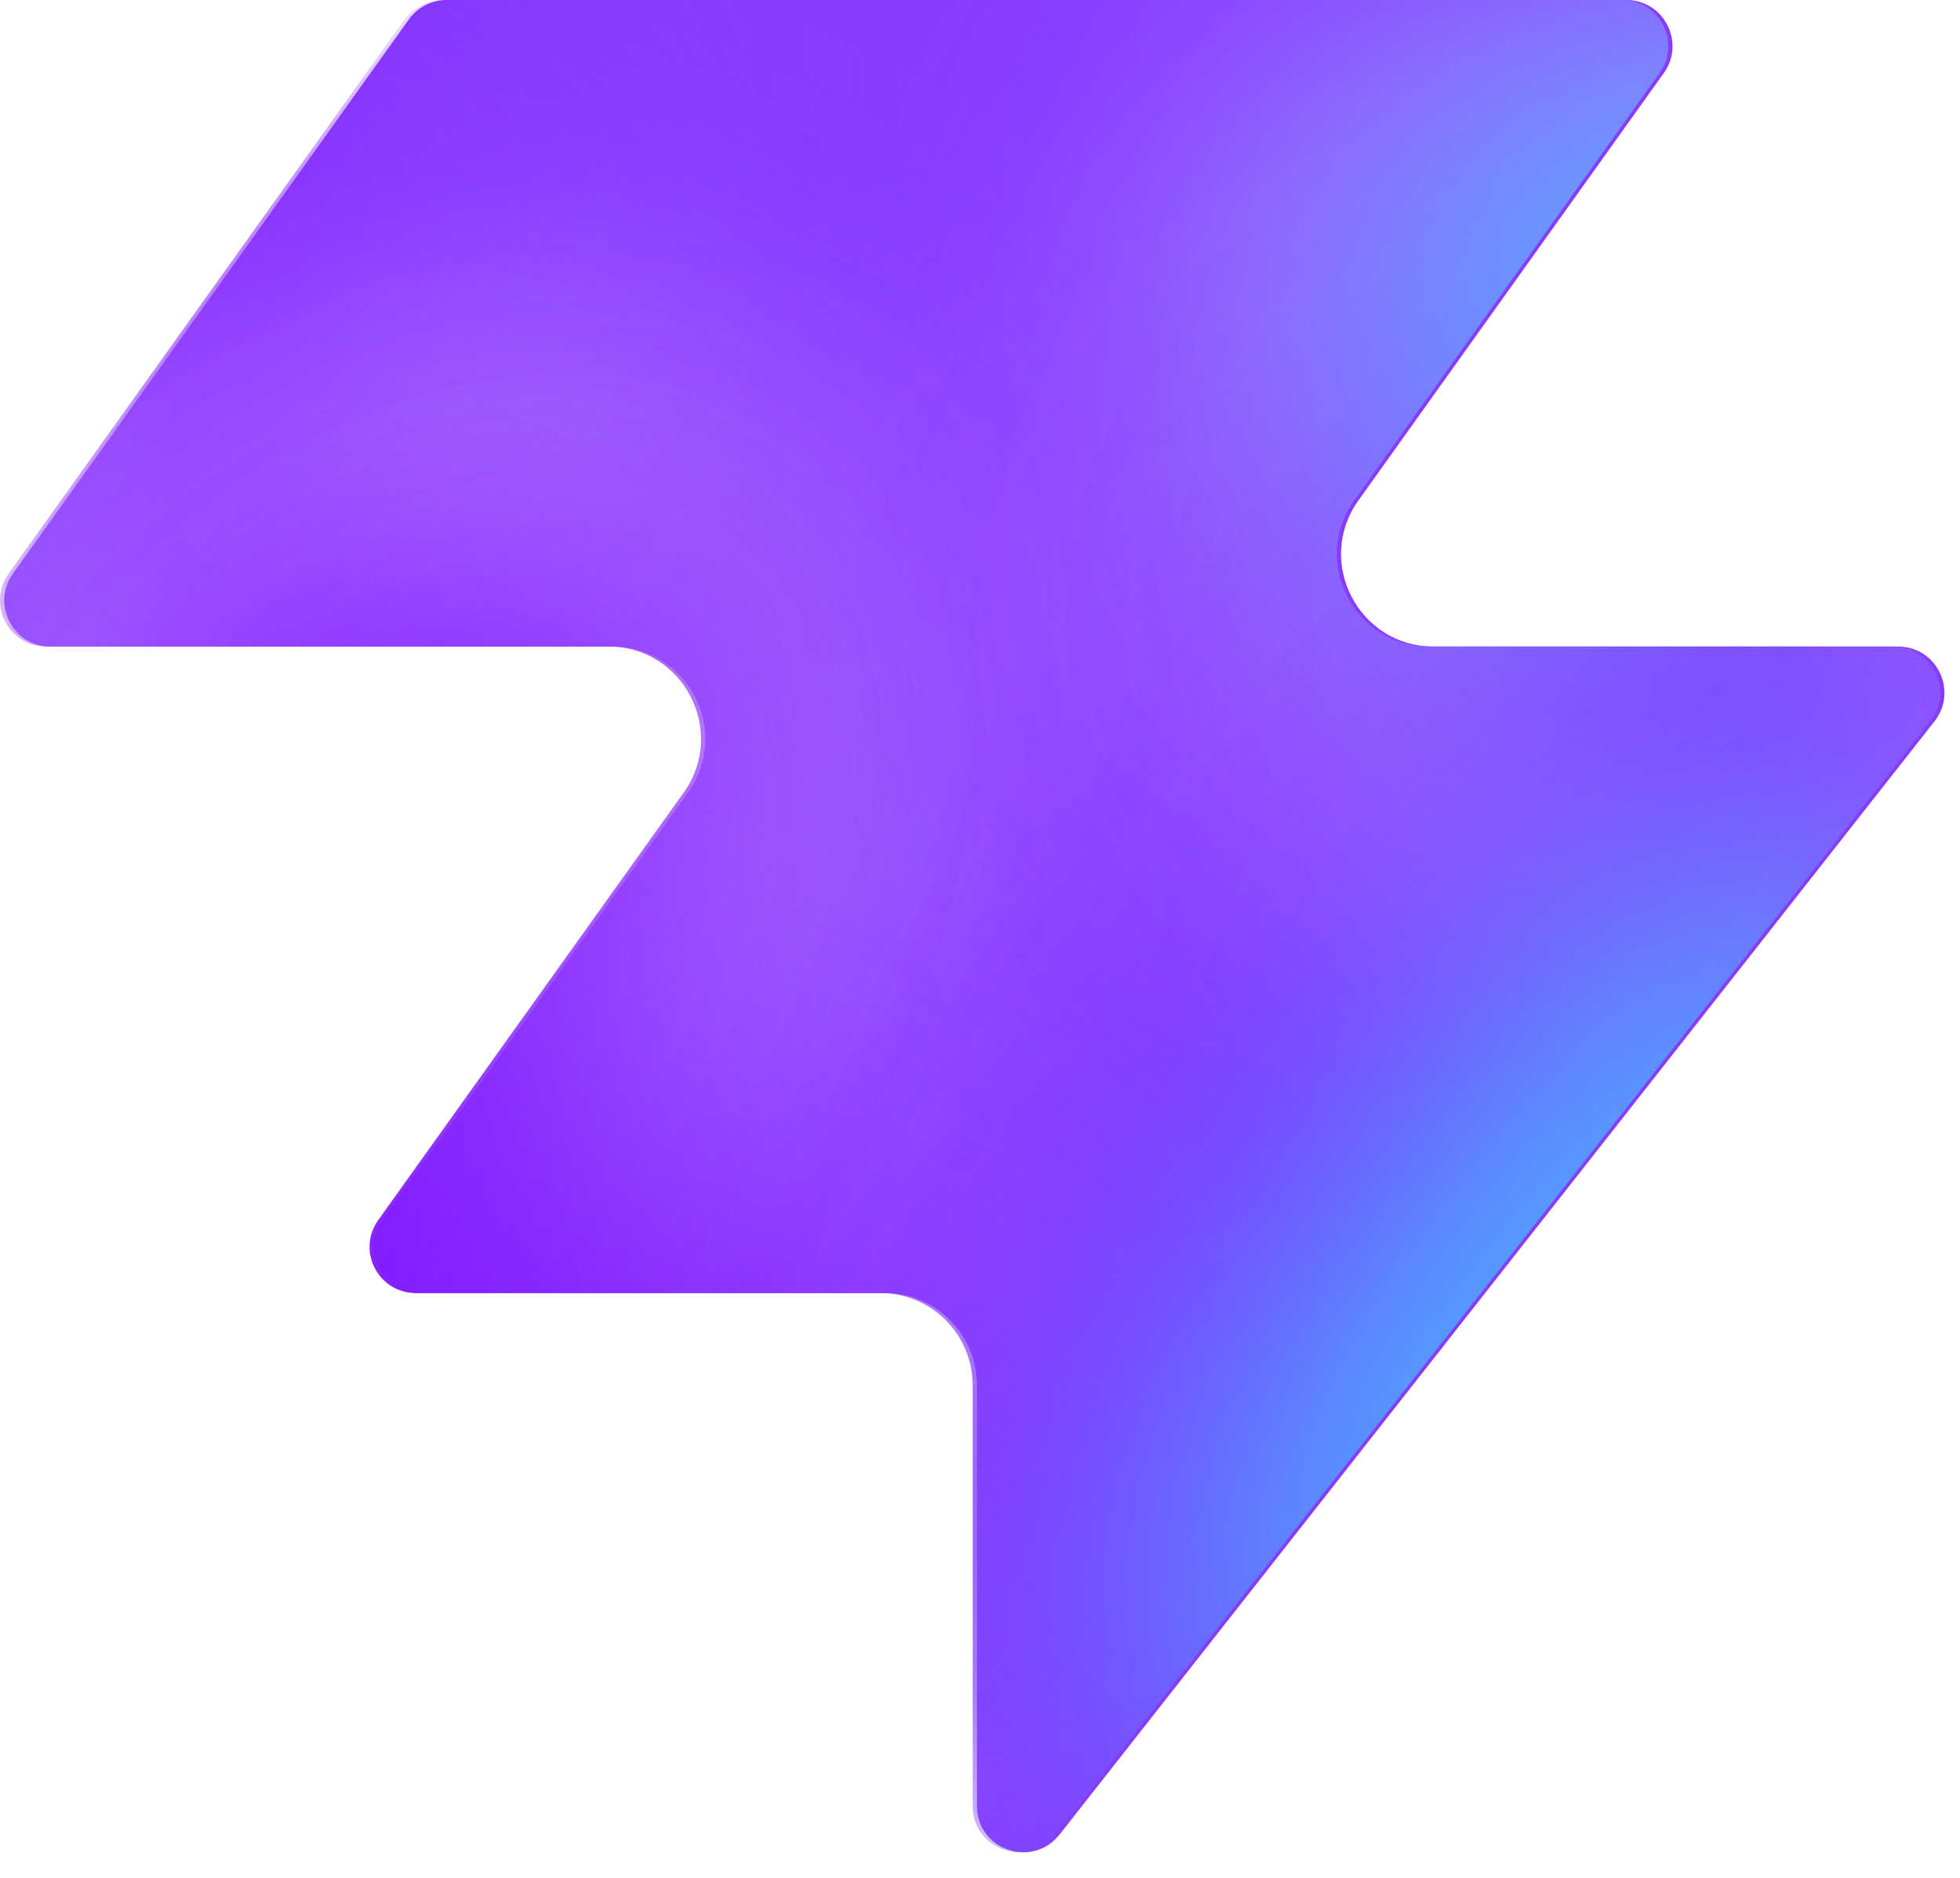
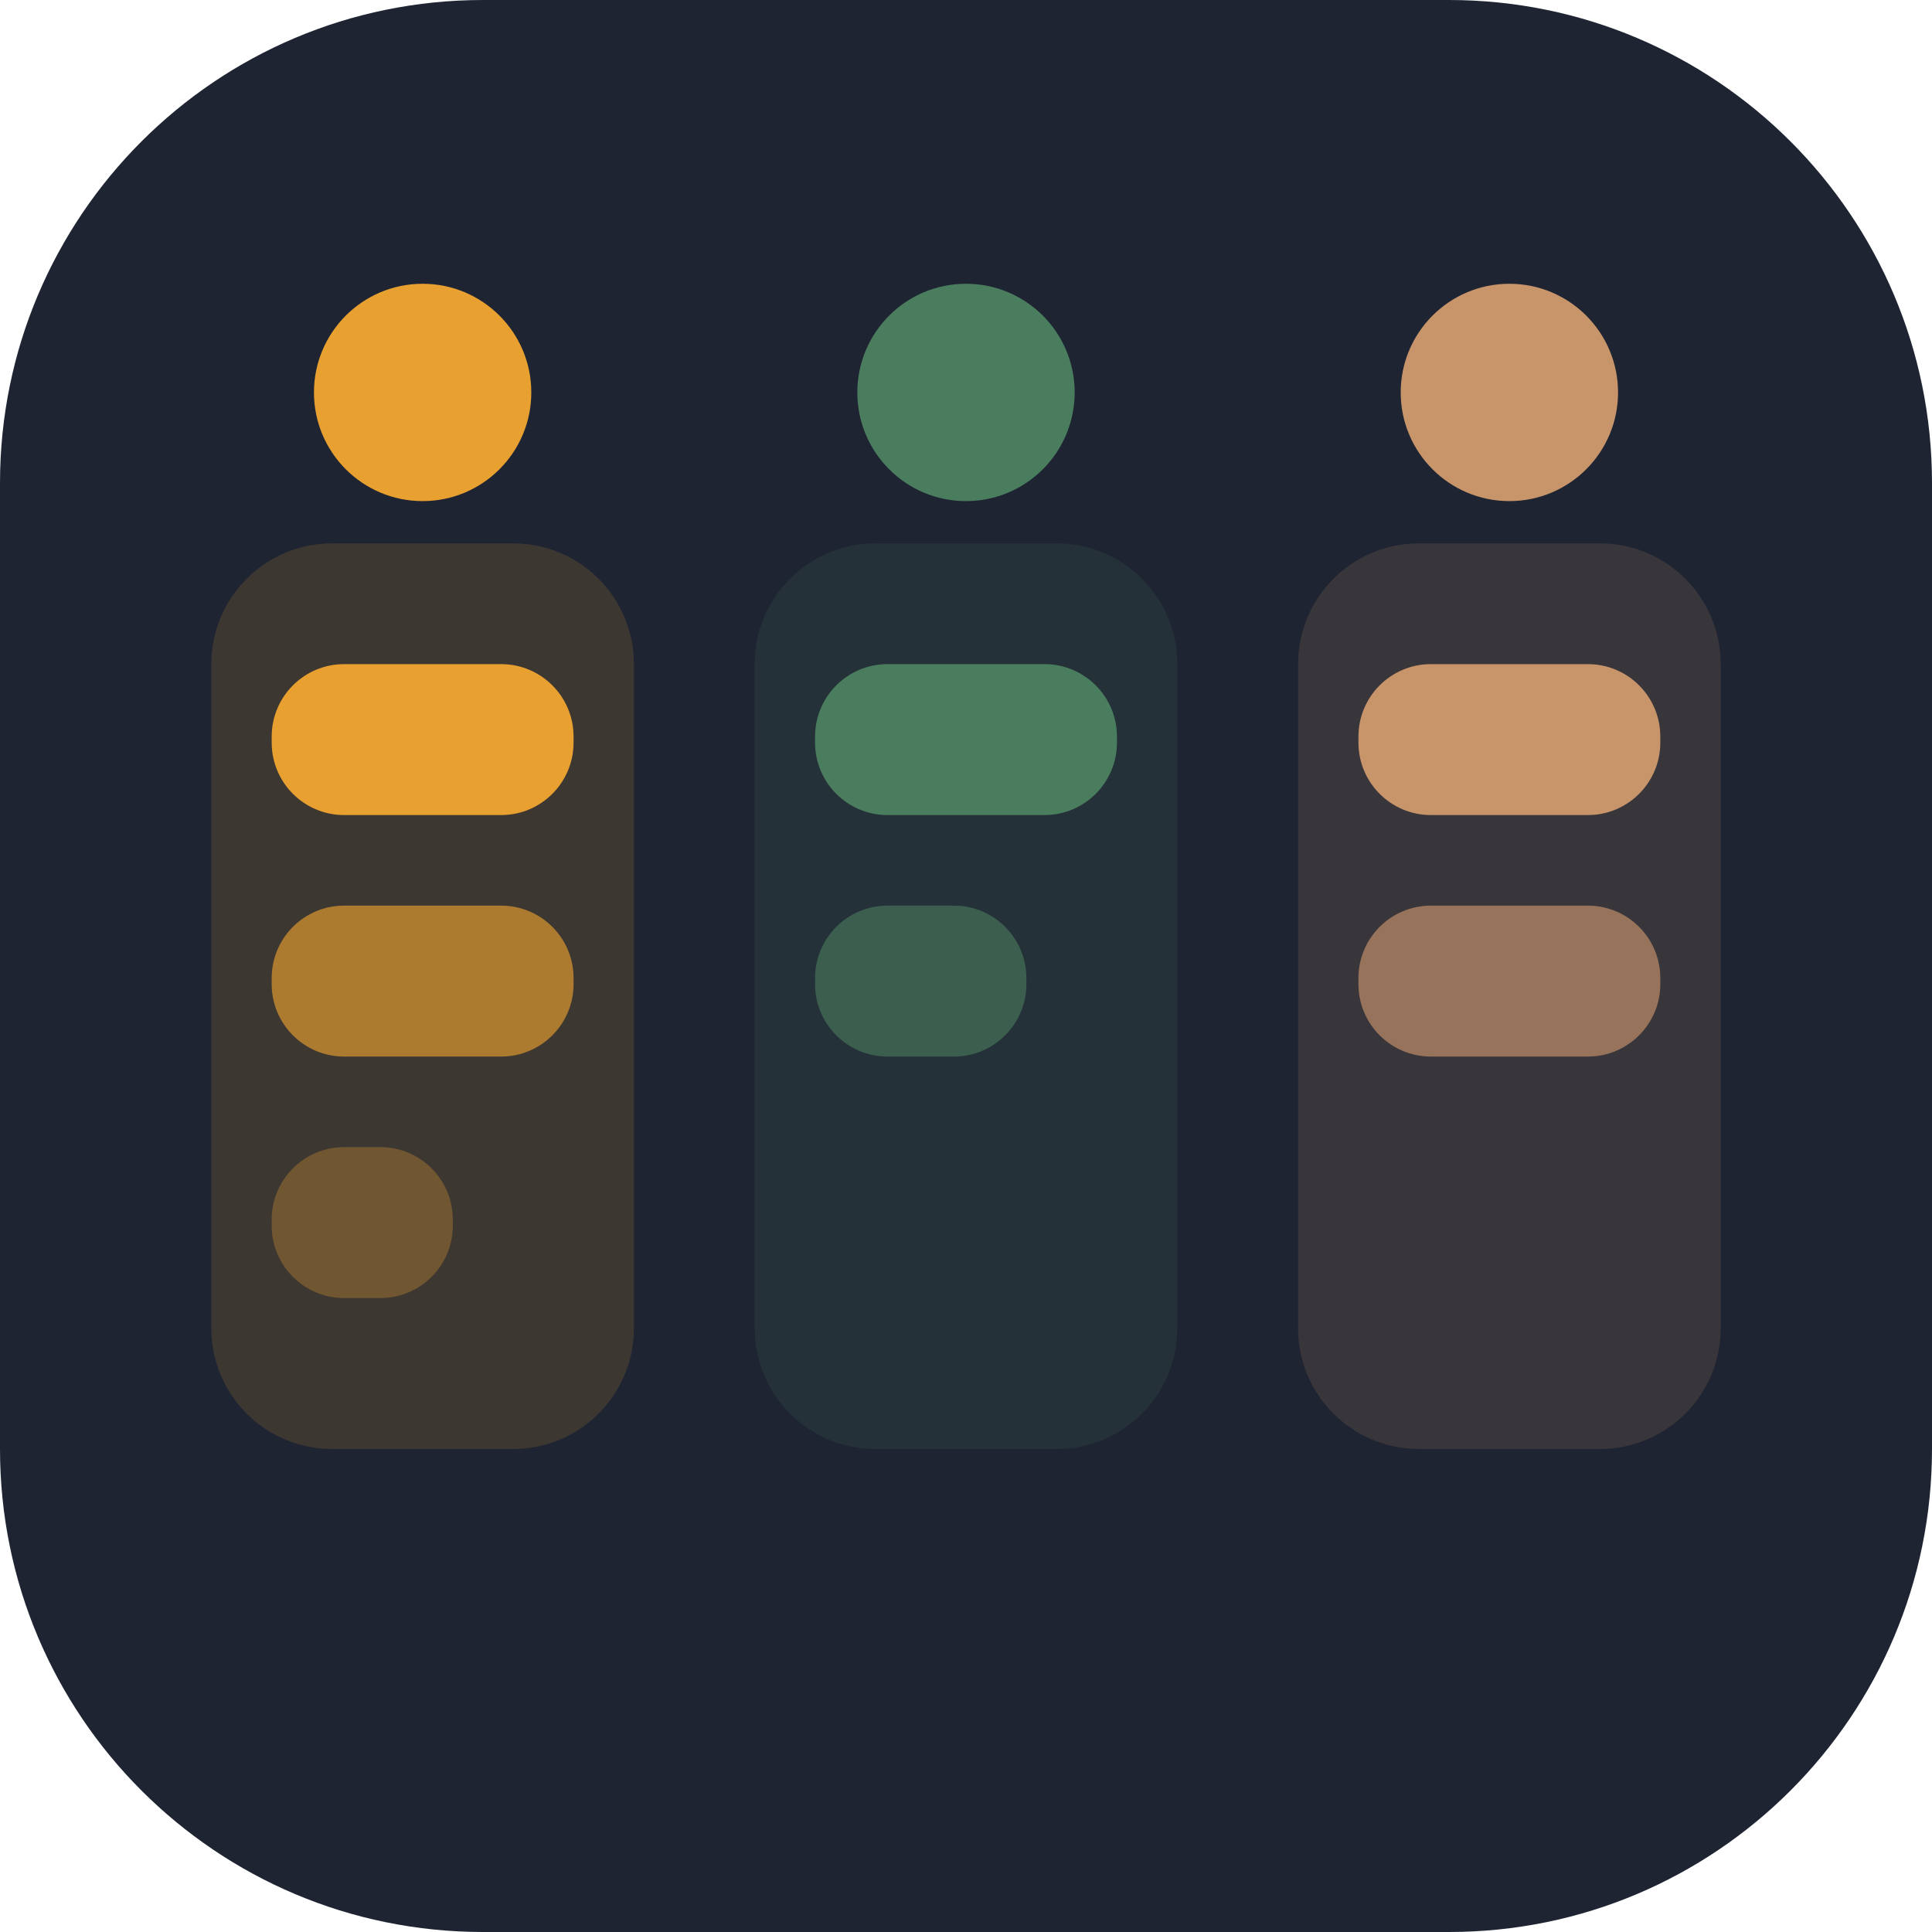
- <svg xmlns="http://www.w3.org/2000/svg" width="48" height="46" fill="none" viewBox="0 0 48 46">
-   <path fill="#863bff" d="M25.946 44.938c-.664.845-2.021.375-2.021-.698V33.937a2.26 2.26 0 0 0-2.262-2.262H10.287c-.92 0-1.456-1.04-.92-1.788l7.48-10.471c1.07-1.497 0-3.578-1.842-3.578H1.237c-.92 0-1.456-1.04-.92-1.788L10.013.474c.214-.297.556-.474.92-.474h28.894c.92 0 1.456 1.04.92 1.788l-7.48 10.471c-1.07 1.498 0 3.579 1.842 3.579h11.377c.943 0 1.473 1.088.89 1.83L25.947 44.94z" style="fill:#863bff;fill:color(display-p3 .525 .23 1);fill-opacity:1" />
-   <mask id="a" width="48" height="46" x="0" y="0" maskUnits="userSpaceOnUse" style="mask-type:alpha">
-     <path fill="#000" d="M25.842 44.938c-.664.844-2.021.375-2.021-.698V33.937a2.26 2.26 0 0 0-2.262-2.262H10.183c-.92 0-1.456-1.04-.92-1.788l7.48-10.471c1.07-1.498 0-3.579-1.842-3.579H1.133c-.92 0-1.456-1.04-.92-1.787L9.91.473c.214-.297.556-.474.92-.474h28.894c.92 0 1.456 1.04.92 1.788l-7.48 10.471c-1.07 1.498 0 3.578 1.842 3.578h11.377c.943 0 1.473 1.088.89 1.832L25.843 44.94z" style="fill:#000;fill-opacity:1" />
-   </mask>
-   <g mask="url(#a)">
-     <g filter="url(#b)">
-       <ellipse cx="5.508" cy="14.704" fill="#ede6ff" rx="5.508" ry="14.704" style="fill:#ede6ff;fill:color(display-p3 .927 .903 1);fill-opacity:1" transform="matrix(.00324 1 1 -.00324 -4.47 31.516)" />
-     </g>
-     <g filter="url(#c)">
-       <ellipse cx="10.399" cy="29.851" fill="#ede6ff" rx="10.399" ry="29.851" style="fill:#ede6ff;fill:color(display-p3 .927 .903 1);fill-opacity:1" transform="matrix(.00324 1 1 -.00324 -39.328 7.883)" />
-     </g>
-     <g filter="url(#d)">
-       <ellipse cx="5.508" cy="30.487" fill="#7e14ff" rx="5.508" ry="30.487" style="fill:#7e14ff;fill:color(display-p3 .492 .077 1);fill-opacity:1" transform="rotate(89.814 -25.913 -14.639)scale(1 -1)" />
-     </g>
-     <g filter="url(#e)">
-       <ellipse cx="5.508" cy="30.599" fill="#7e14ff" rx="5.508" ry="30.599" style="fill:#7e14ff;fill:color(display-p3 .492 .077 1);fill-opacity:1" transform="rotate(89.814 -32.644 -3.334)scale(1 -1)" />
-     </g>
-     <g filter="url(#f)">
-       <ellipse cx="5.508" cy="30.599" fill="#7e14ff" rx="5.508" ry="30.599" style="fill:#7e14ff;fill:color(display-p3 .492 .077 1);fill-opacity:1" transform="matrix(.00324 1 1 -.00324 -34.34 30.47)" />
-     </g>
-     <g filter="url(#g)">
-       <ellipse cx="14.072" cy="22.078" fill="#ede6ff" rx="14.072" ry="22.078" style="fill:#ede6ff;fill:color(display-p3 .927 .903 1);fill-opacity:1" transform="rotate(93.35 24.506 48.493)scale(-1 1)" />
-     </g>
-     <g filter="url(#h)">
-       <ellipse cx="3.47" cy="21.501" fill="#7e14ff" rx="3.47" ry="21.501" style="fill:#7e14ff;fill:color(display-p3 .492 .077 1);fill-opacity:1" transform="rotate(89.009 28.708 47.59)scale(-1 1)" />
-     </g>
-     <g filter="url(#i)">
-       <ellipse cx="3.47" cy="21.501" fill="#7e14ff" rx="3.47" ry="21.501" style="fill:#7e14ff;fill:color(display-p3 .492 .077 1);fill-opacity:1" transform="rotate(89.009 28.708 47.59)scale(-1 1)" />
-     </g>
-     <g filter="url(#j)">
-       <ellipse cx=".387" cy="8.972" fill="#7e14ff" rx="4.407" ry="29.108" style="fill:#7e14ff;fill:color(display-p3 .492 .077 1);fill-opacity:1" transform="rotate(39.51 .387 8.972)" />
-     </g>
-     <g filter="url(#k)">
-       <ellipse cx="47.523" cy="-6.092" fill="#7e14ff" rx="4.407" ry="29.108" style="fill:#7e14ff;fill:color(display-p3 .492 .077 1);fill-opacity:1" transform="rotate(37.892 47.523 -6.092)" />
-     </g>
-     <g filter="url(#l)">
-       <ellipse cx="41.412" cy="6.333" fill="#47bfff" rx="5.971" ry="9.665" style="fill:#47bfff;fill:color(display-p3 .28 .748 1);fill-opacity:1" transform="rotate(37.892 41.412 6.333)" />
-     </g>
-     <g filter="url(#m)">
-       <ellipse cx="-1.879" cy="38.332" fill="#7e14ff" rx="4.407" ry="29.108" style="fill:#7e14ff;fill:color(display-p3 .492 .077 1);fill-opacity:1" transform="rotate(37.892 -1.88 38.332)" />
-     </g>
-     <g filter="url(#n)">
-       <ellipse cx="-1.879" cy="38.332" fill="#7e14ff" rx="4.407" ry="29.108" style="fill:#7e14ff;fill:color(display-p3 .492 .077 1);fill-opacity:1" transform="rotate(37.892 -1.88 38.332)" />
-     </g>
-     <g filter="url(#o)">
-       <ellipse cx="35.651" cy="29.907" fill="#7e14ff" rx="4.407" ry="29.108" style="fill:#7e14ff;fill:color(display-p3 .492 .077 1);fill-opacity:1" transform="rotate(37.892 35.651 29.907)" />
-     </g>
-     <g filter="url(#p)">
-       <ellipse cx="38.418" cy="32.4" fill="#47bfff" rx="5.971" ry="15.297" style="fill:#47bfff;fill:color(display-p3 .28 .748 1);fill-opacity:1" transform="rotate(37.892 38.418 32.4)" />
-     </g>
-   </g>
-   <defs>
-     <filter id="b" width="60.045" height="41.654" x="-19.77" y="16.149" color-interpolation-filters="sRGB" filterUnits="userSpaceOnUse">
-       <feFlood flood-opacity="0" result="BackgroundImageFix" />
-       <feBlend in="SourceGraphic" in2="BackgroundImageFix" result="shape" />
-       <feGaussianBlur result="effect1_foregroundBlur_2002_17158" stdDeviation="7.659" />
-     </filter>
-     <filter id="c" width="90.34" height="51.437" x="-54.613" y="-7.533" color-interpolation-filters="sRGB" filterUnits="userSpaceOnUse">
-       <feFlood flood-opacity="0" result="BackgroundImageFix" />
-       <feBlend in="SourceGraphic" in2="BackgroundImageFix" result="shape" />
-       <feGaussianBlur result="effect1_foregroundBlur_2002_17158" stdDeviation="7.659" />
-     </filter>
-     <filter id="d" width="79.355" height="29.4" x="-49.64" y="2.03" color-interpolation-filters="sRGB" filterUnits="userSpaceOnUse">
-       <feFlood flood-opacity="0" result="BackgroundImageFix" />
-       <feBlend in="SourceGraphic" in2="BackgroundImageFix" result="shape" />
-       <feGaussianBlur result="effect1_foregroundBlur_2002_17158" stdDeviation="4.596" />
-     </filter>
-     <filter id="e" width="79.579" height="29.4" x="-45.045" y="20.029" color-interpolation-filters="sRGB" filterUnits="userSpaceOnUse">
-       <feFlood flood-opacity="0" result="BackgroundImageFix" />
-       <feBlend in="SourceGraphic" in2="BackgroundImageFix" result="shape" />
-       <feGaussianBlur result="effect1_foregroundBlur_2002_17158" stdDeviation="4.596" />
-     </filter>
-     <filter id="f" width="79.579" height="29.4" x="-43.513" y="21.178" color-interpolation-filters="sRGB" filterUnits="userSpaceOnUse">
-       <feFlood flood-opacity="0" result="BackgroundImageFix" />
-       <feBlend in="SourceGraphic" in2="BackgroundImageFix" result="shape" />
-       <feGaussianBlur result="effect1_foregroundBlur_2002_17158" stdDeviation="4.596" />
-     </filter>
-     <filter id="g" width="74.749" height="58.852" x="15.756" y="-17.901" color-interpolation-filters="sRGB" filterUnits="userSpaceOnUse">
-       <feFlood flood-opacity="0" result="BackgroundImageFix" />
-       <feBlend in="SourceGraphic" in2="BackgroundImageFix" result="shape" />
-       <feGaussianBlur result="effect1_foregroundBlur_2002_17158" stdDeviation="7.659" />
-     </filter>
-     <filter id="h" width="61.377" height="25.362" x="23.548" y="2.284" color-interpolation-filters="sRGB" filterUnits="userSpaceOnUse">
-       <feFlood flood-opacity="0" result="BackgroundImageFix" />
-       <feBlend in="SourceGraphic" in2="BackgroundImageFix" result="shape" />
-       <feGaussianBlur result="effect1_foregroundBlur_2002_17158" stdDeviation="4.596" />
-     </filter>
-     <filter id="i" width="61.377" height="25.362" x="23.548" y="2.284" color-interpolation-filters="sRGB" filterUnits="userSpaceOnUse">
-       <feFlood flood-opacity="0" result="BackgroundImageFix" />
-       <feBlend in="SourceGraphic" in2="BackgroundImageFix" result="shape" />
-       <feGaussianBlur result="effect1_foregroundBlur_2002_17158" stdDeviation="4.596" />
-     </filter>
-     <filter id="j" width="56.045" height="63.649" x="-27.636" y="-22.853" color-interpolation-filters="sRGB" filterUnits="userSpaceOnUse">
-       <feFlood flood-opacity="0" result="BackgroundImageFix" />
-       <feBlend in="SourceGraphic" in2="BackgroundImageFix" result="shape" />
-       <feGaussianBlur result="effect1_foregroundBlur_2002_17158" stdDeviation="4.596" />
-     </filter>
-     <filter id="k" width="54.814" height="64.646" x="20.116" y="-38.415" color-interpolation-filters="sRGB" filterUnits="userSpaceOnUse">
-       <feFlood flood-opacity="0" result="BackgroundImageFix" />
-       <feBlend in="SourceGraphic" in2="BackgroundImageFix" result="shape" />
-       <feGaussianBlur result="effect1_foregroundBlur_2002_17158" stdDeviation="4.596" />
-     </filter>
-     <filter id="l" width="33.541" height="35.313" x="24.641" y="-11.323" color-interpolation-filters="sRGB" filterUnits="userSpaceOnUse">
-       <feFlood flood-opacity="0" result="BackgroundImageFix" />
-       <feBlend in="SourceGraphic" in2="BackgroundImageFix" result="shape" />
-       <feGaussianBlur result="effect1_foregroundBlur_2002_17158" stdDeviation="4.596" />
-     </filter>
-     <filter id="m" width="54.814" height="64.646" x="-29.286" y="6.009" color-interpolation-filters="sRGB" filterUnits="userSpaceOnUse">
-       <feFlood flood-opacity="0" result="BackgroundImageFix" />
-       <feBlend in="SourceGraphic" in2="BackgroundImageFix" result="shape" />
-       <feGaussianBlur result="effect1_foregroundBlur_2002_17158" stdDeviation="4.596" />
-     </filter>
-     <filter id="n" width="54.814" height="64.646" x="-29.286" y="6.009" color-interpolation-filters="sRGB" filterUnits="userSpaceOnUse">
-       <feFlood flood-opacity="0" result="BackgroundImageFix" />
-       <feBlend in="SourceGraphic" in2="BackgroundImageFix" result="shape" />
-       <feGaussianBlur result="effect1_foregroundBlur_2002_17158" stdDeviation="4.596" />
-     </filter>
-     <filter id="o" width="54.814" height="64.646" x="8.244" y="-2.416" color-interpolation-filters="sRGB" filterUnits="userSpaceOnUse">
-       <feFlood flood-opacity="0" result="BackgroundImageFix" />
-       <feBlend in="SourceGraphic" in2="BackgroundImageFix" result="shape" />
-       <feGaussianBlur result="effect1_foregroundBlur_2002_17158" stdDeviation="4.596" />
-     </filter>
-     <filter id="p" width="39.409" height="43.623" x="18.713" y="10.588" color-interpolation-filters="sRGB" filterUnits="userSpaceOnUse">
-       <feFlood flood-opacity="0" result="BackgroundImageFix" />
-       <feBlend in="SourceGraphic" in2="BackgroundImageFix" result="shape" />
-       <feGaussianBlur result="effect1_foregroundBlur_2002_17158" stdDeviation="4.596" />
-     </filter>
-   </defs>
+ <svg xmlns="http://www.w3.org/2000/svg" viewBox="0 0 32 32">
+   <rect width="32" height="32" rx="8" fill="#1E2432" />
+   <rect x="3.5" y="9" width="7" height="15" rx="2" fill="#E8A030" opacity="0.15" />
+   <rect x="12.5" y="9" width="7" height="15" rx="2" fill="#4A7C5E" opacity="0.15" />
+   <rect x="21.5" y="9" width="7" height="15" rx="2" fill="#C8956A" opacity="0.15" />
+   <circle cx="7" cy="6.5" r="1.8" fill="#E8A030" />
+   <circle cx="16" cy="6.5" r="1.8" fill="#4A7C5E" />
+   <circle cx="25" cy="6.5" r="1.8" fill="#C8956A" />
+   <rect x="4.5" y="11" width="5" height="2.5" rx="1.2" fill="#E8A030" />
+   <rect x="4.5" y="15" width="5" height="2.5" rx="1.2" fill="#E8A030" opacity="0.65" />
+   <rect x="4.5" y="19" width="3" height="2.5" rx="1.2" fill="#E8A030" opacity="0.3" />
+   <rect x="13.5" y="11" width="5" height="2.5" rx="1.2" fill="#4A7C5E" />
+   <rect x="13.5" y="15" width="3.5" height="2.5" rx="1.2" fill="#4A7C5E" opacity="0.6" />
+   <rect x="22.5" y="11" width="5" height="2.5" rx="1.2" fill="#C8956A" />
+   <rect x="22.5" y="15" width="5" height="2.5" rx="1.2" fill="#C8956A" opacity="0.65" />
</svg>
